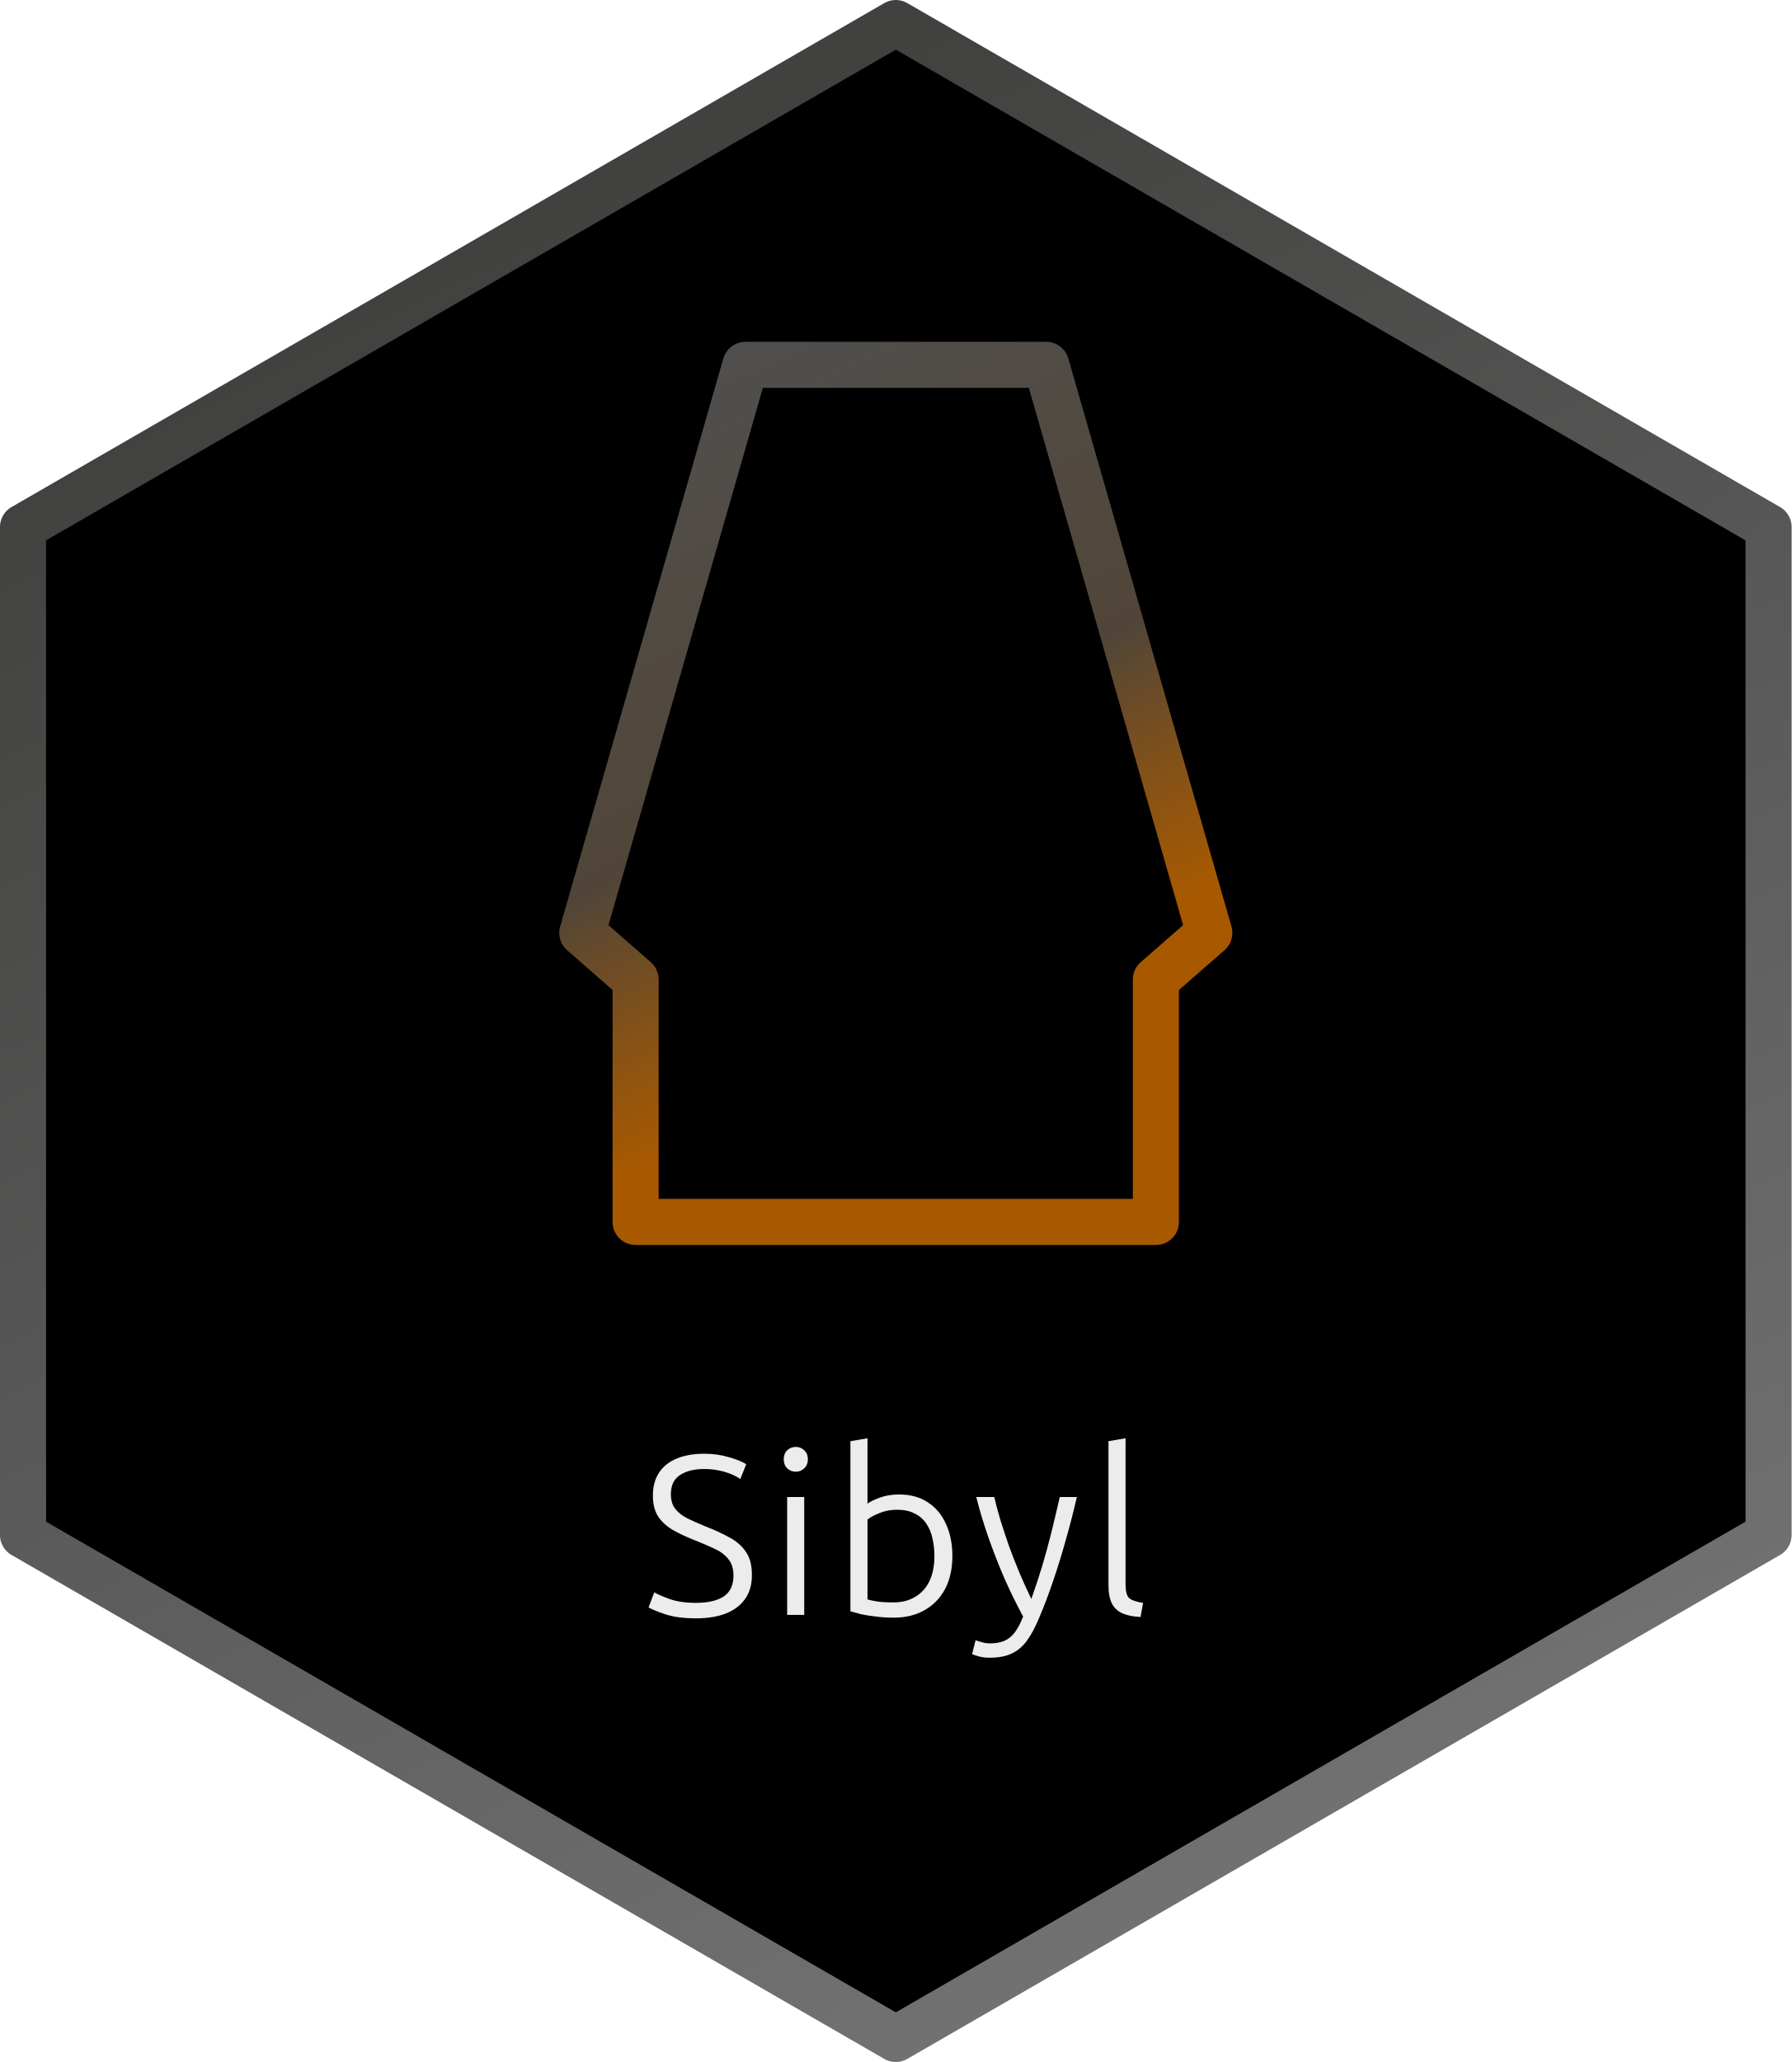
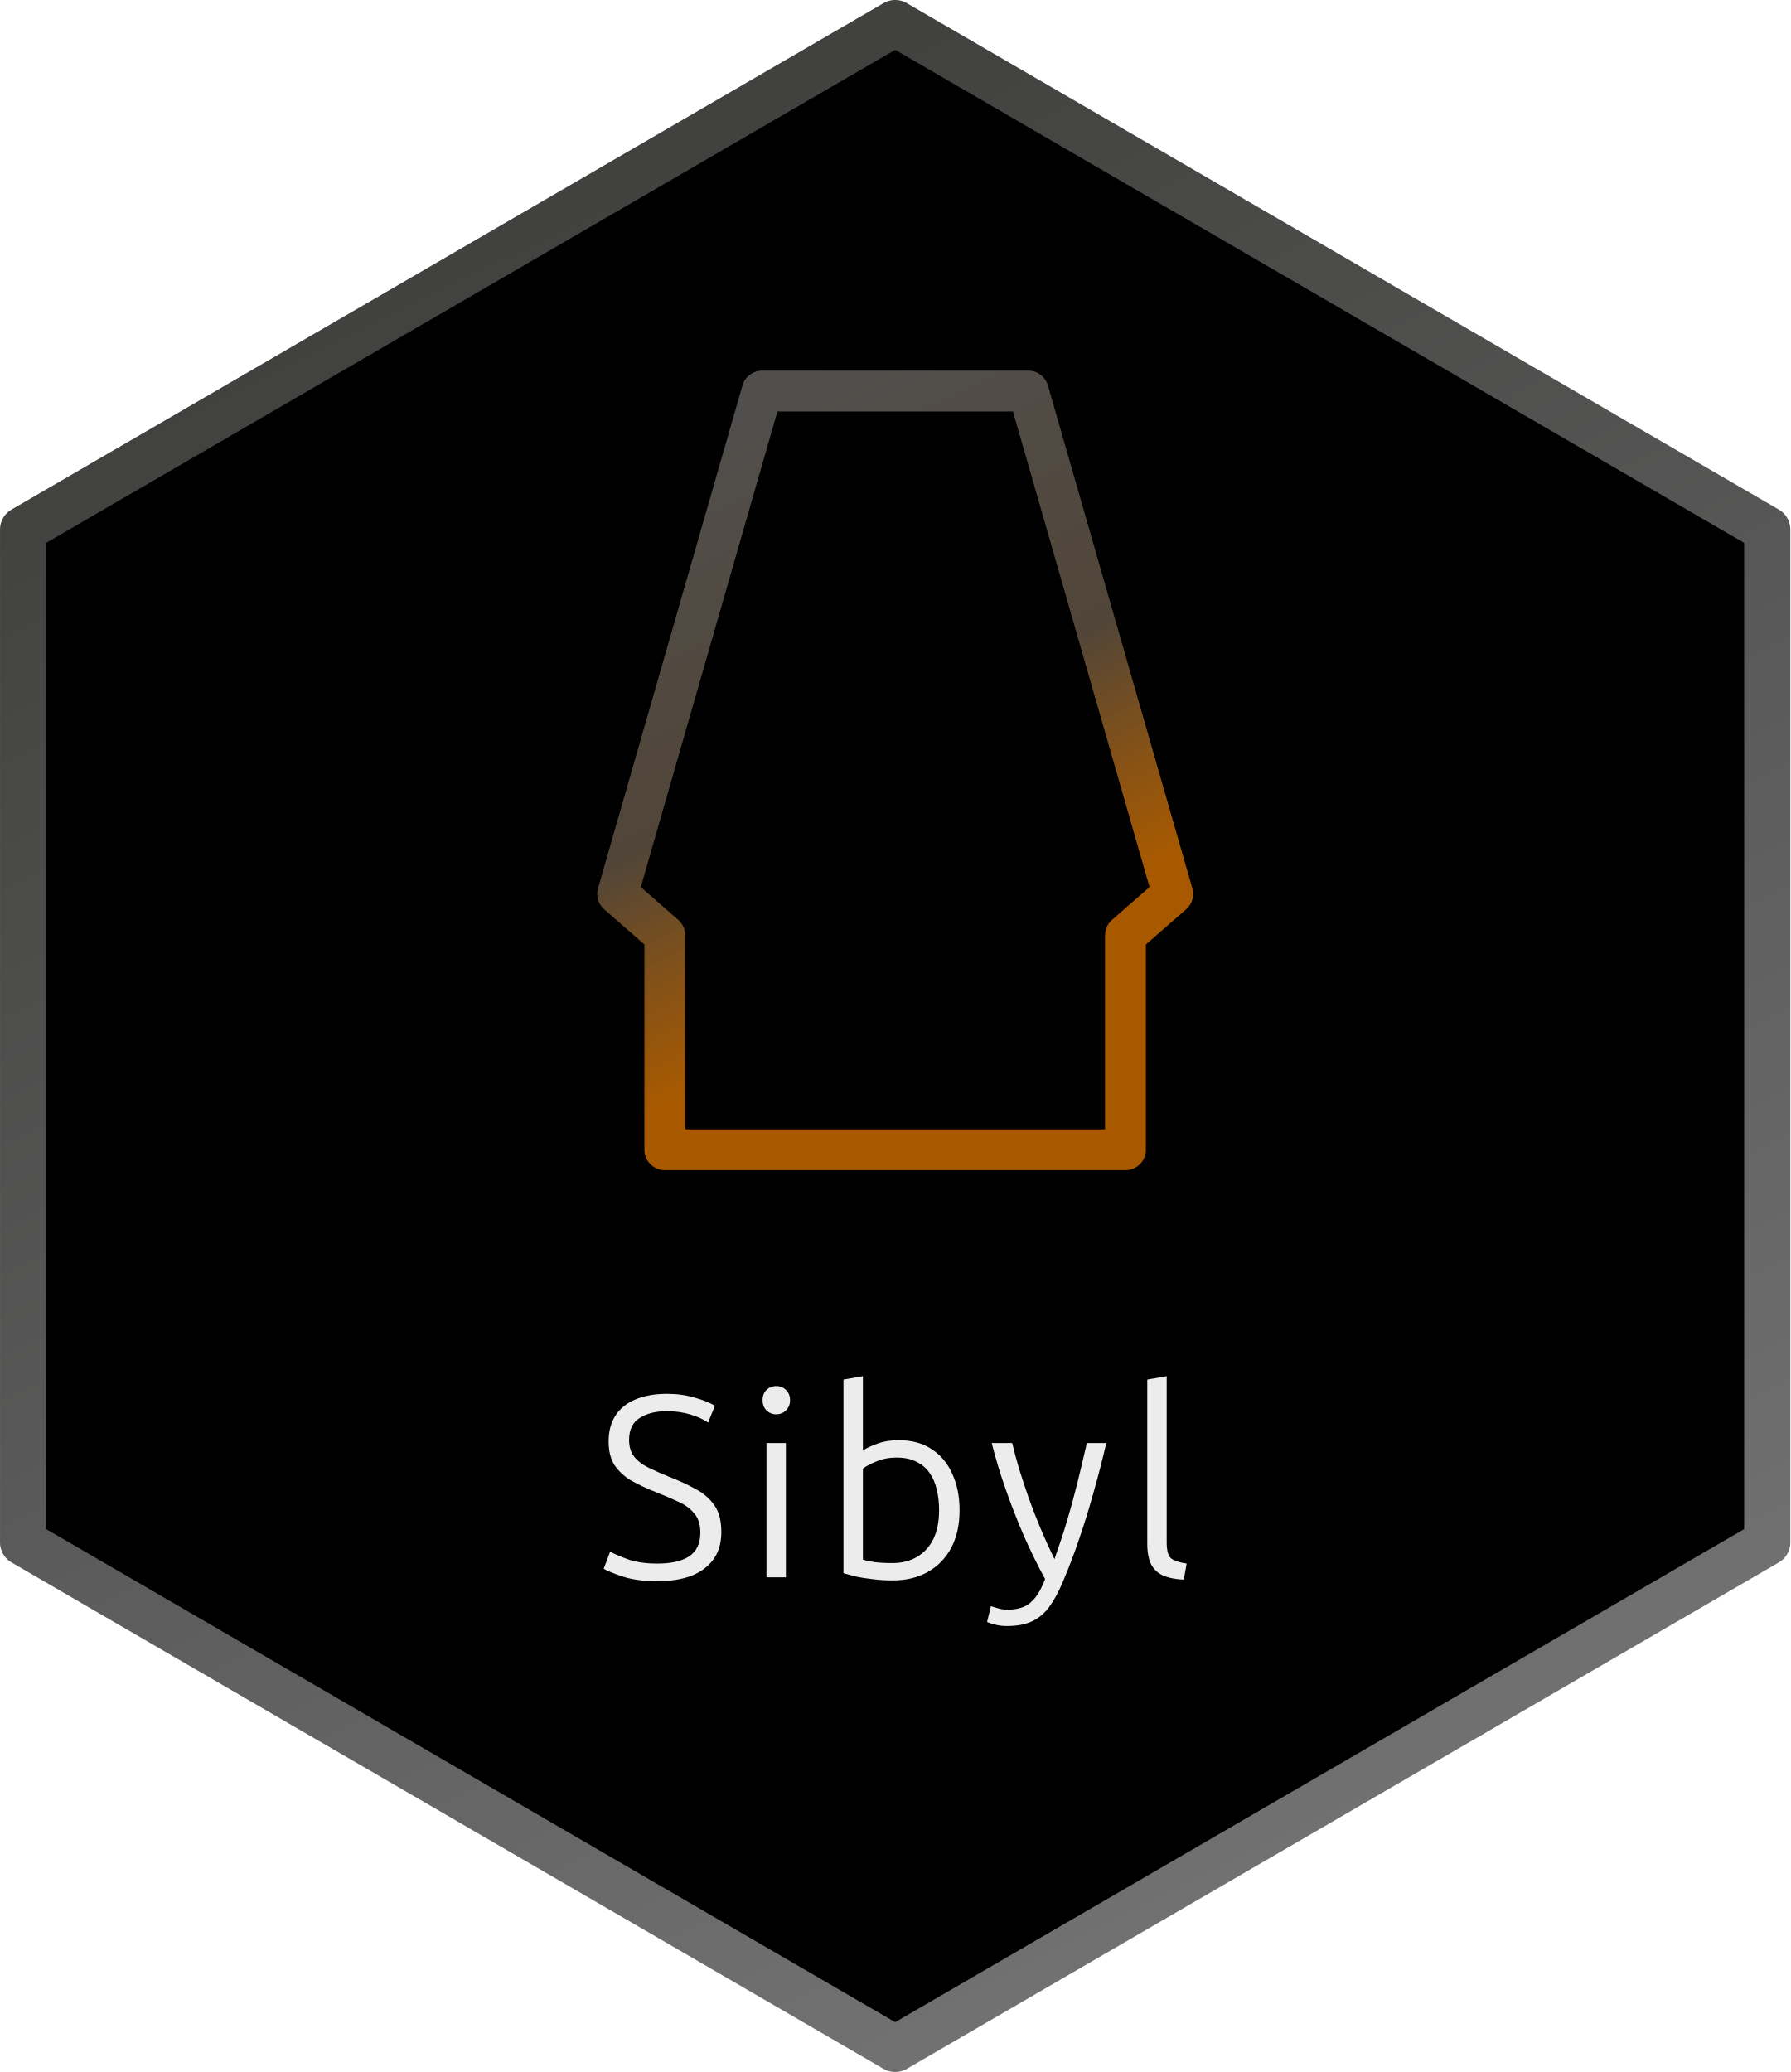
- <svg xmlns="http://www.w3.org/2000/svg" xmlns:xlink="http://www.w3.org/1999/xlink" width="77.743mm" height="89.46mm" viewBox="0 0 77.743 89.46" version="1.1" id="svg1">
+ <svg xmlns="http://www.w3.org/2000/svg" xmlns:xlink="http://www.w3.org/1999/xlink" width="4.387cm" height="5.077cm" viewBox="0 0 43.871 50.773" version="1.1" id="svg1">
  <defs id="defs1">
    <linearGradient xlink:href="#linearGradient1893" id="linearGradient1891" gradientUnits="userSpaceOnUse" x1="102.391" y1="153.729" x2="179.134" y2="153.729" />
    <linearGradient id="linearGradient1893">
      <stop style="stop-color:#4f4f4f;stop-opacity:1;" offset="0" id="stop1891" />
      <stop style="stop-color:#666666;stop-opacity:1;" offset="0.452" id="stop1892" />
      <stop style="stop-color:#858585;stop-opacity:1;" offset="1" id="stop1893" />
    </linearGradient>
-     <linearGradient xlink:href="#linearGradient1896" id="linearGradient1890" gradientUnits="userSpaceOnUse" x1="130.484" y1="115.933" x2="165.667" y2="186.986" />
+     <linearGradient xlink:href="#linearGradient1896" id="linearGradient1890" gradientUnits="userSpaceOnUse" x1="130.484" y1="115.933" x2="165.667" y2="186.986" gradientTransform="matrix(0.9735763,0,0,0.9771654,3.719463,3.510346)" />
    <linearGradient id="linearGradient1896">
      <stop style="stop-color:#41413f;stop-opacity:1;" offset="0" id="stop1894" />
      <stop style="stop-color:#595959;stop-opacity:1;" offset="0.497" id="stop1895" />
      <stop style="stop-color:#727272;stop-opacity:1;" offset="1" id="stop1896" />
    </linearGradient>
-     <linearGradient xlink:href="#linearGradient1881" id="linearGradient1897" gradientUnits="userSpaceOnUse" gradientTransform="translate(-80.37648,-93.20426)" x1="133.272" y1="123.881" x2="151.959" y2="161.847" />
+     <linearGradient xlink:href="#linearGradient1881" id="linearGradient1897" gradientUnits="userSpaceOnUse" gradientTransform="matrix(0.5000002,0,0,0.5000002,-27.10969,-37.2857)" x1="133.272" y1="123.881" x2="151.959" y2="161.847" />
    <linearGradient id="linearGradient1881">
      <stop style="stop-color:#504f4e;stop-opacity:1;" offset="0" id="stop1881" />
      <stop style="stop-color:#635545;stop-opacity:0.812;" offset="0.429" id="stop1885" />
      <stop style="stop-color:#f08000;stop-opacity:0.698;" offset="0.706" id="stop1882" />
    </linearGradient>
  </defs>
-   <g id="layer1" transform="translate(-21.12856,-15.27008)">
-     <g id="g1878-3" transform="translate(-80.76237,-93.72871)" style="stroke:url(#linearGradient1891);stroke-width:1.5;stroke-dasharray:none;stroke-opacity:1">
-       <path style="opacity:1;fill:#000000;fill-opacity:1;fill-rule:nonzero;stroke:url(#linearGradient1890);stroke-width:2;stroke-linecap:round;stroke-linejoin:round;stroke-dasharray:none;stroke-dashoffset:0;stroke-opacity:1" d="m 140.762,109.999 37.871,21.865 v 31.862 11.868 l -37.872,21.865 -37.871,-21.865 v -43.73 z" id="path1878-8" />
+   <g id="layer1" transform="translate(-21.14325,-15.28355)">
+     <g id="g1878-3" transform="matrix(0.5795924,0,0,0.5808378,-38.50625,-48.62136)" style="stroke:url(#linearGradient1891);stroke-width:1.5;stroke-dasharray:none;stroke-opacity:1">
+       <path style="opacity:1;fill:#000000;fill-opacity:1;fill-rule:nonzero;stroke:url(#linearGradient1890);stroke-width:1.951;stroke-linecap:round;stroke-linejoin:round;stroke-dasharray:none;stroke-dashoffset:0;stroke-opacity:1" d="m 140.762,110.997 36.871,21.366 v 31.134 11.597 l -36.871,21.366 -36.871,-21.366 v -42.731 z" id="path1878-8" />
    </g>
-     <path style="fill:none;fill-rule:nonzero;stroke:url(#linearGradient1897);stroke-width:2;stroke-linecap:round;stroke-linejoin:round;stroke-dasharray:none;stroke-dashoffset:0" d="m 48.71,68.284 h 22.575 v -10.516 l 2.318,-2.026 -7.078,-24.643 H 53.477 l -7.081,24.643 2.313,2.026 v 10.516 h 22.575 v 0" id="path1879-8-6" />
-     <path style="font-size:37.333px;line-height:1.1;font-family:Ubuntu;-inkscape-font-specification:Ubuntu;letter-spacing:1.3px;word-spacing:0px;white-space:pre;fill:#ececec;stroke-width:1.954;stroke-linecap:round;stroke-linejoin:round" d="m 459.646,671.878 q -3.024,0 -5.04,-0.672 -1.979,-0.672 -2.725,-1.12 l 0.933,-2.464 q 0.784,0.448 2.501,1.083 1.755,0.635 4.331,0.635 2.949,0 4.555,-1.045 1.605,-1.083 1.605,-3.397 0,-1.792 -0.896,-2.8 -0.859,-1.045 -2.315,-1.68 -1.419,-0.672 -3.136,-1.344 -2.091,-0.821 -3.659,-1.717 -1.531,-0.933 -2.389,-2.24 -0.821,-1.344 -0.821,-3.36 0,-2.24 1.008,-3.771 1.008,-1.531 2.912,-2.315 1.904,-0.784 4.517,-0.784 2.165,0 3.995,0.56 1.867,0.523 2.875,1.157 l -0.971,2.427 q -1.083,-0.747 -2.651,-1.195 -1.531,-0.448 -3.285,-0.448 -2.389,0 -3.92,0.971 -1.531,0.971 -1.531,3.173 0,1.493 0.747,2.427 0.747,0.933 2.053,1.568 1.307,0.635 2.949,1.307 2.128,0.821 3.808,1.755 1.717,0.896 2.725,2.352 1.008,1.419 1.008,3.845 0,2.352 -1.12,3.92 -1.12,1.568 -3.173,2.389 -2.053,0.784 -4.891,0.784 z m 14.964,-0.56 v -19.339 h 2.8 v 19.339 z m 1.419,-23.483 q -0.821,0 -1.419,-0.56 -0.56,-0.56 -0.56,-1.493 0,-0.896 0.56,-1.456 0.597,-0.56 1.419,-0.56 0.821,0 1.381,0.56 0.597,0.56 0.597,1.456 0,0.933 -0.597,1.493 -0.56,0.56 -1.381,0.56 z m 16.084,23.931 q -1.643,0 -2.987,-0.187 -1.344,-0.149 -2.389,-0.373 -1.008,-0.261 -1.755,-0.485 v -27.888 l 2.8,-0.485 v 10.715 q 0.672,-0.485 2.016,-0.971 1.381,-0.523 3.173,-0.523 2.8,0 4.741,1.307 1.941,1.269 2.949,3.547 1.045,2.277 1.045,5.227 0,3.136 -1.195,5.413 -1.195,2.24 -3.36,3.472 -2.165,1.232 -5.04,1.232 z m -0.037,-2.501 q 2.016,0 3.509,-0.896 1.531,-0.896 2.352,-2.576 0.821,-1.717 0.821,-4.144 0,-1.568 -0.336,-2.949 -0.299,-1.381 -1.045,-2.427 -0.709,-1.045 -1.904,-1.605 -1.157,-0.597 -2.837,-0.597 -1.605,0 -2.912,0.56 -1.307,0.523 -1.941,1.045 v 13.104 q 0.523,0.149 1.568,0.336 1.083,0.149 2.725,0.149 z m 15.711,9.072 q -0.933,0 -1.755,-0.224 -0.821,-0.224 -1.083,-0.373 l 0.56,-2.277 q 0.224,0.112 0.933,0.299 0.709,0.224 1.419,0.224 1.381,0 2.352,-0.411 0.971,-0.411 1.717,-1.381 0.747,-0.971 1.381,-2.613 -1.605,-2.949 -3.061,-6.235 -1.419,-3.285 -2.613,-6.683 -1.195,-3.397 -2.016,-6.683 h 2.949 q 0.411,1.755 1.008,3.771 0.635,2.016 1.381,4.181 0.784,2.165 1.717,4.405 0.933,2.203 1.979,4.368 1.045,-2.949 1.829,-5.563 0.784,-2.651 1.456,-5.339 0.672,-2.725 1.381,-5.824 h 2.8 q -0.821,3.584 -1.829,7.093 -0.971,3.509 -2.091,6.757 -1.083,3.211 -2.315,6.085 -0.933,2.24 -1.979,3.659 -1.045,1.419 -2.501,2.091 -1.419,0.672 -3.621,0.672 z m 24.783,-6.683 q -1.792,-0.075 -2.987,-0.597 -1.157,-0.523 -1.717,-1.605 -0.56,-1.12 -0.56,-2.987 v -23.632 l 2.8,-0.485 v 23.931 q 0,1.792 0.635,2.315 0.672,0.523 2.24,0.747 z" id="text1884-8" transform="matrix(0.2645833,0,0,0.2645833,-70.28873,-92.2859)" aria-label="Sibyl" />
+     <path style="fill:none;fill-rule:nonzero;stroke:url(#linearGradient1897);stroke-width:1;stroke-linecap:round;stroke-linejoin:round;stroke-dasharray:none;stroke-dashoffset:0" d="M 37.434,43.459 H 48.721 V 38.201 L 49.88,37.188 46.341,24.866 h -6.524 l -3.54,12.322 1.157,1.013 v 5.258 h 11.288 v 0" id="path1879-8-6" />
+     <path style="font-size:24px;line-height:1.1;font-family:Ubuntu;-inkscape-font-specification:Ubuntu;letter-spacing:1.3px;word-spacing:0px;white-space:pre;fill:#ececec;stroke-width:1.954;stroke-linecap:round;stroke-linejoin:round" d="m 456.419,659.926 q -1.944,0 -3.24,-0.432 -1.272,-0.432 -1.752,-0.72 l 0.6,-1.584 q 0.504,0.288 1.608,0.696 1.128,0.408 2.784,0.408 1.896,0 2.928,-0.672 1.032,-0.696 1.032,-2.184 0,-1.152 -0.576,-1.8 -0.552,-0.672 -1.488,-1.08 -0.912,-0.432 -2.016,-0.864 -1.344,-0.528 -2.352,-1.104 -0.984,-0.6 -1.536,-1.44 -0.528,-0.864 -0.528,-2.16 0,-1.44 0.648,-2.424 0.648,-0.984 1.872,-1.488 1.224,-0.504 2.904,-0.504 1.392,0 2.568,0.36 1.2,0.336 1.848,0.744 l -0.624,1.56 q -0.696,-0.48 -1.704,-0.768 -0.984,-0.288 -2.112,-0.288 -1.536,0 -2.52,0.624 -0.984,0.624 -0.984,2.04 0,0.96 0.48,1.56 0.48,0.6 1.32,1.008 0.84,0.408 1.896,0.84 1.368,0.528 2.448,1.128 1.104,0.576 1.752,1.512 0.648,0.912 0.648,2.472 0,1.512 -0.72,2.52 -0.72,1.008 -2.04,1.536 -1.32,0.504 -3.144,0.504 z m 10.084,-0.36 v -12.432 h 1.8 v 12.432 z m 0.912,-15.096 q -0.528,0 -0.912,-0.36 -0.36,-0.36 -0.36,-0.96 0,-0.576 0.36,-0.936 0.384,-0.36 0.912,-0.36 0.528,0 0.888,0.36 0.384,0.36 0.384,0.936 0,0.6 -0.384,0.96 -0.36,0.36 -0.888,0.36 z m 10.804,15.384 q -1.056,0 -1.92,-0.12 -0.864,-0.096 -1.536,-0.24 -0.648,-0.168 -1.128,-0.312 v -17.928 l 1.8,-0.312 v 6.888 q 0.432,-0.312 1.296,-0.624 0.888,-0.336 2.04,-0.336 1.8,0 3.048,0.84 1.248,0.816 1.896,2.28 0.672,1.464 0.672,3.36 0,2.016 -0.768,3.48 -0.768,1.44 -2.16,2.232 -1.392,0.792 -3.24,0.792 z m -0.024,-1.608 q 1.296,0 2.256,-0.576 0.984,-0.576 1.512,-1.656 0.528,-1.104 0.528,-2.664 0,-1.008 -0.216,-1.896 -0.192,-0.888 -0.672,-1.56 -0.456,-0.672 -1.224,-1.032 -0.744,-0.384 -1.824,-0.384 -1.032,0 -1.872,0.36 -0.84,0.336 -1.248,0.672 v 8.424 q 0.336,0.096 1.008,0.216 0.696,0.096 1.752,0.096 z m 10.564,5.832 q -0.6,0 -1.128,-0.144 -0.528,-0.144 -0.696,-0.24 l 0.36,-1.464 q 0.144,0.072 0.6,0.192 0.456,0.144 0.912,0.144 0.888,0 1.512,-0.264 0.624,-0.264 1.104,-0.888 0.48,-0.624 0.888,-1.68 -1.032,-1.896 -1.968,-4.008 -0.912,-2.112 -1.68,-4.296 -0.768,-2.184 -1.296,-4.296 h 1.896 q 0.264,1.128 0.648,2.424 0.408,1.296 0.888,2.688 0.504,1.392 1.104,2.832 0.6,1.416 1.272,2.808 0.672,-1.896 1.176,-3.576 0.504,-1.704 0.936,-3.432 0.432,-1.752 0.888,-3.744 h 1.8 q -0.528,2.304 -1.176,4.56 -0.624,2.256 -1.344,4.344 -0.696,2.064 -1.488,3.912 -0.6,1.44 -1.272,2.352 -0.672,0.912 -1.608,1.344 -0.912,0.432 -2.328,0.432 z m 16.396,-4.296 q -1.152,-0.048 -1.92,-0.384 -0.744,-0.336 -1.104,-1.032 -0.36,-0.72 -0.36,-1.92 v -15.192 l 1.8,-0.312 v 15.384 q 0,1.152 0.408,1.488 0.432,0.336 1.44,0.48 z" id="text1884-8" transform="matrix(0.2645833,0,0,0.2645833,-83.50426,-120.5759)" aria-label="Sibyl" />
  </g>
</svg>
